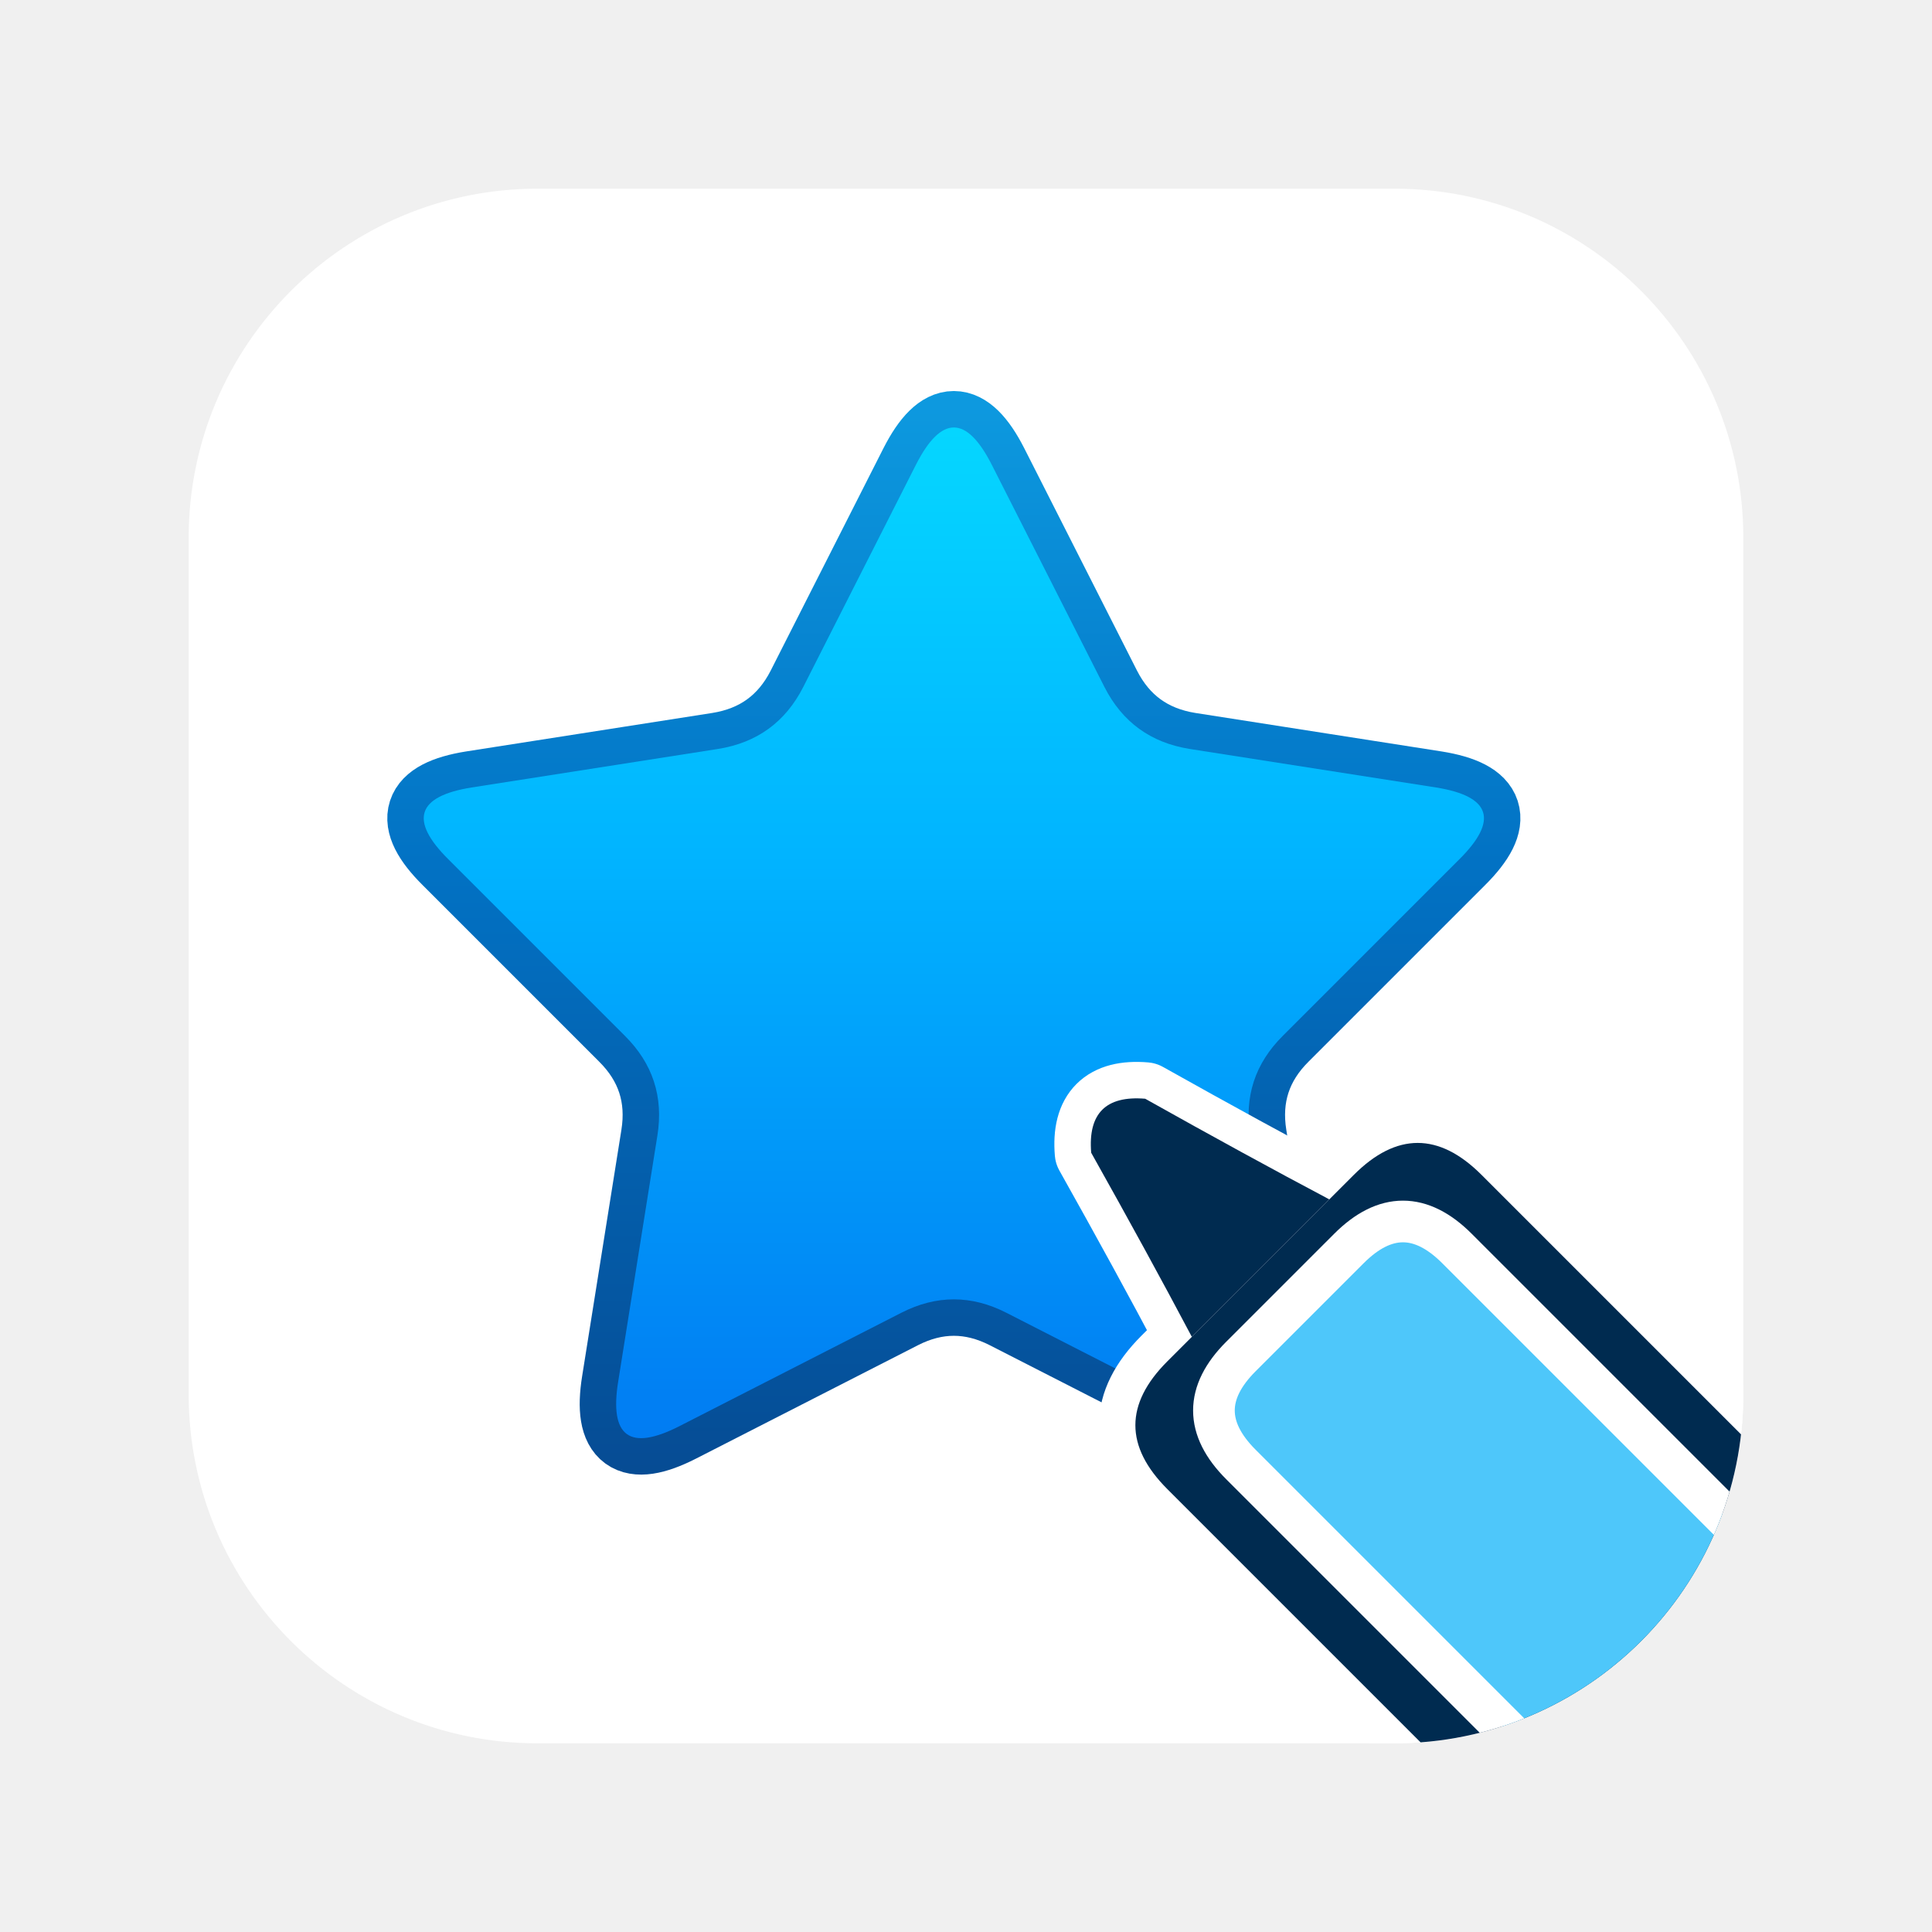
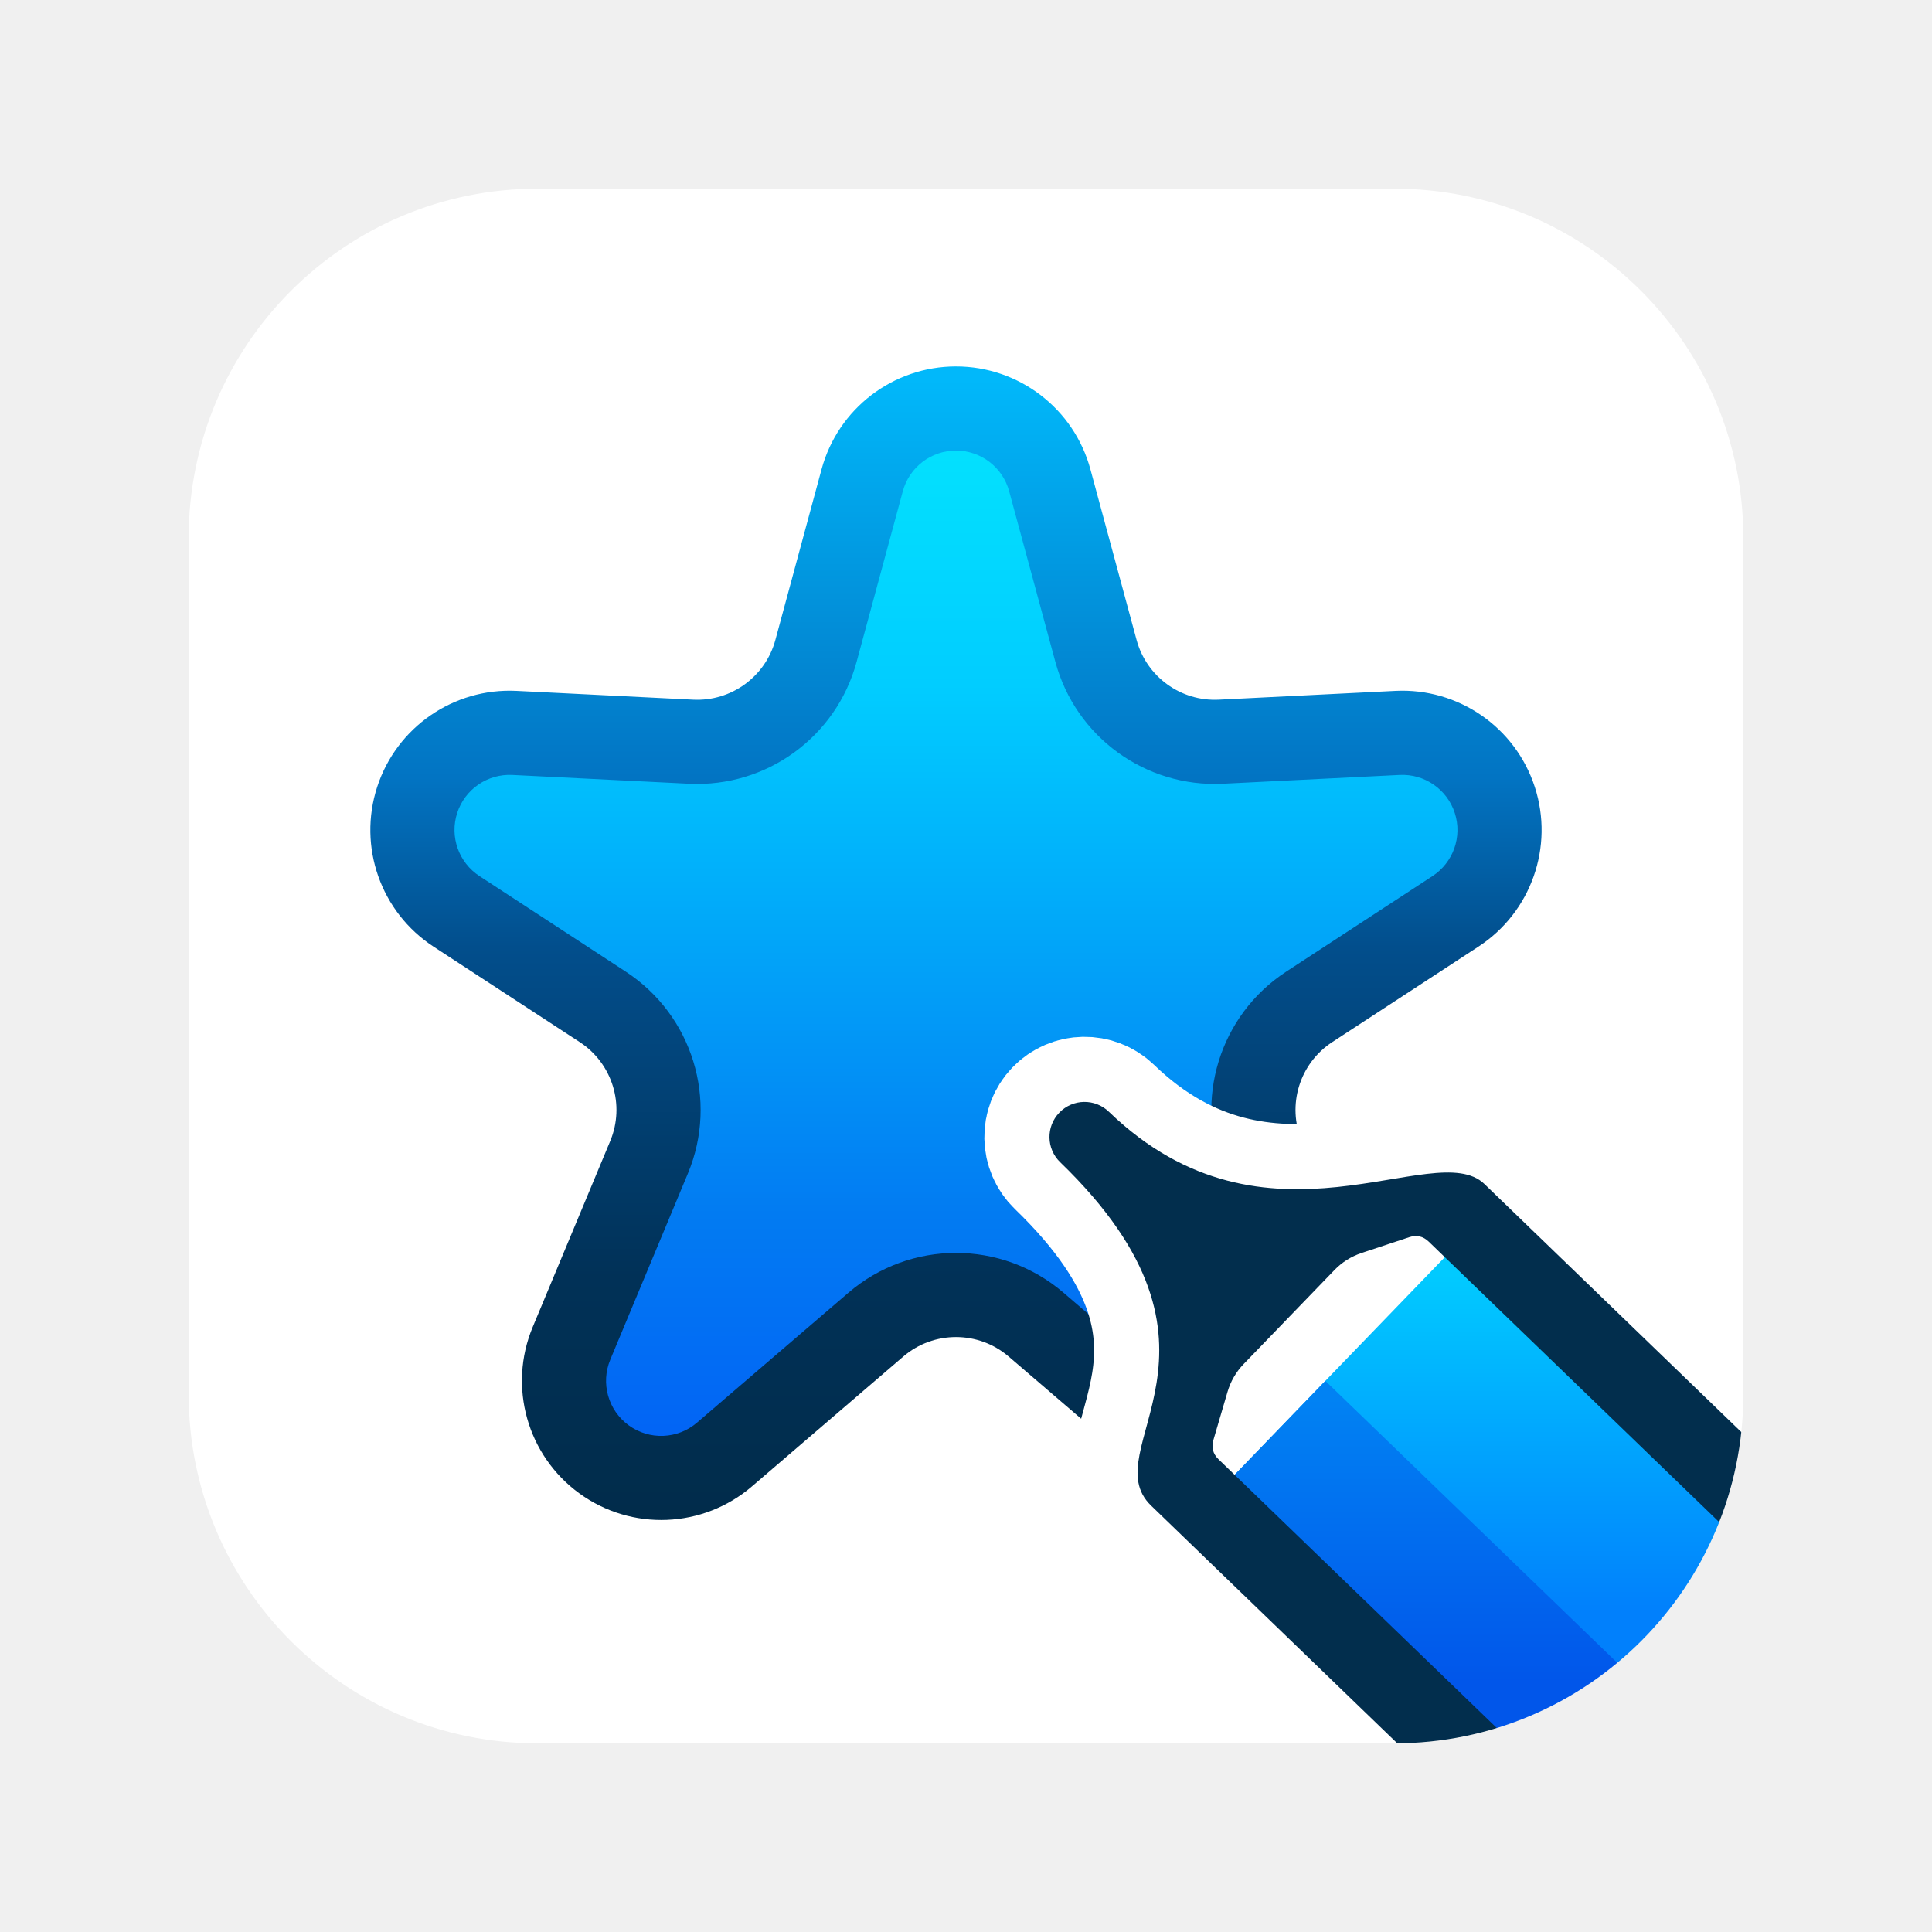
<svg xmlns="http://www.w3.org/2000/svg" width="512" height="512" viewBox="0 0 512 512">
  <defs>
-     <rect id="base" x="50" y="50" width="412" height="412" rx="92.5" />
-     <clipPath id="baseClip">
-       <rect x="50" y="50" width="412" height="412" rx="92.5" />
-     </clipPath>
-     <linearGradient id="starFill" x1="256" y1="80" x2="256" y2="448" gradientUnits="userSpaceOnUse">
-       <stop offset="0" stop-color="#06DCFF" />
-       <stop offset="0.39" stop-color="#01B4FF" />
-       <stop offset="1" stop-color="#0169EE" />
+     <mask id="base" maskUnits="userSpaceOnUse" x="0" y="0" width="512" height="512">
+       <rect x="50" y="50" width="412" height="412" rx="92.5" fill="#FFFFFF" />
+     </mask>
+     <linearGradient id="ring" x1="0" y1="100.67" x2="0" y2="401.59" gradientUnits="userSpaceOnUse">
+       <stop offset="0" stop-color="#01B8FA" />
+       <stop offset="0.35" stop-color="#0274C3" />
+       <stop offset="0.5" stop-color="#024E8C" />
+       <stop offset="0.79" stop-color="#013157" />
+       <stop offset="1" stop-color="#012C4B" />
    </linearGradient>
-     <linearGradient id="starStroke" x1="256" y1="70" x2="256" y2="460" gradientUnits="userSpaceOnUse">
-       <stop offset="0" stop-color="#0FA0E4" />
-       <stop offset="0.4" stop-color="#0272C4" />
-       <stop offset="1" stop-color="#073F84" />
+     <linearGradient id="fill" x1="0" y1="113.95" x2="0" y2="383.89" gradientUnits="userSpaceOnUse">
+       <stop offset="0" stop-color="#03E2FE" />
+       <stop offset="0.25" stop-color="#01CDFF" />
+       <stop offset="0.77" stop-color="#027BF2" />
+       <stop offset="1" stop-color="#0263F5" />
    </linearGradient>
-     <linearGradient id="bodyGrad" x1="345" y1="345" x2="480" y2="480" gradientUnits="userSpaceOnUse">
-       <stop offset="0" stop-color="#4EC7FA" />
-       <stop offset="0.25" stop-color="#26B4F8" />
-       <stop offset="0.55" stop-color="#0084EE" />
-       <stop offset="1" stop-color="#0A50D6" />
+     <linearGradient id="light" x1="0" y1="337.87" x2="0" y2="427.26" gradientUnits="userSpaceOnUse">
+       <stop offset="0" stop-color="#01CAFF" />
+       <stop offset="1" stop-color="#0180FC" />
+     </linearGradient>
+     <linearGradient id="dark" x1="0" y1="370.62" x2="0" y2="445.85" gradientUnits="userSpaceOnUse">
+       <stop offset="0" stop-color="#0182F3" />
+       <stop offset="1" stop-color="#0156EA" />
    </linearGradient>
  </defs>
-   <use href="#base" fill="#FFFFFF" />
-   <g clip-path="url(#baseClip)">
-     <g transform="translate(256 258) scale(0.92) translate(-256 -258)">
-       <path d="M 209.1 175.5 L 241.6 111.4 Q 252.5 90.0 263.4 111.4 L 295.9 175.5 Q 303.6 190.6 320.4 193.3 L 391.4 204.4 Q 415.1 208.2 398.1 225.1 L 347.3 275.9 Q 335.2 287.9 337.9 304.7 L 349.2 375.6 Q 353.0 399.3 331.6 388.4 L 267.6 355.7 Q 252.5 348.0 237.4 355.7 L 173.4 388.4 Q 152.0 399.3 155.8 375.6 L 167.1 304.7 Q 169.8 287.9 157.7 275.9 L 106.9 225.1 Q 89.9 208.2 113.6 204.4 L 184.6 193.3 Q 201.4 190.6 209.1 175.5 Z" fill="url(#starStroke)" stroke="url(#starStroke)" stroke-width="21" />
-       <path d="M 209.1 175.5 L 241.6 111.4 Q 252.5 90.0 263.4 111.4 L 295.9 175.5 Q 303.6 190.6 320.4 193.3 L 391.4 204.4 Q 415.1 208.2 398.1 225.1 L 347.3 275.9 Q 335.2 287.9 337.9 304.7 L 349.2 375.6 Q 353.0 399.3 331.6 388.4 L 267.6 355.7 Q 252.5 348.0 237.4 355.7 L 173.4 388.4 Q 152.0 399.3 155.8 375.6 L 167.1 304.7 Q 169.8 287.9 157.7 275.9 L 106.9 225.1 Q 89.9 208.2 113.6 204.4 L 184.6 193.3 Q 201.4 190.6 209.1 175.5 Z" fill="url(#starFill)" />
-       <g transform="translate(256 258) rotate(45)">
-         <g fill="#FFFFFF" stroke="#FFFFFF" stroke-width="21" stroke-linejoin="round">
-           <path d="M 62.0 -11.0 Q 94.0 -20.0 120.0 -28.0 L 120.0 28.0 Q 94.0 20.0 62.0 11.0 Q 49.0 0 62.0 -11.0 Z" />
-           <path d="M 120.0 -38.0 Q 120.0 -64.0 146.0 -64.0 L 350.0 -64.0 Q 376.0 -64.0 376.0 -38.0 L 376.0 38.0 Q 376.0 64.0 350.0 64.0 L 146.0 64.0 Q 120.0 64.0 120.0 38.0 Z" />
-         </g>
-         <g fill="#002B50">
-           <path d="M 62.0 -11.0 Q 94.0 -20.0 120.0 -28.0 L 120.0 28.0 Q 94.0 20.0 62.0 11.0 Q 49.0 0 62.0 -11.0 Z" />
-           <path d="M 120.0 -38.0 Q 120.0 -64.0 146.0 -64.0 L 350.0 -64.0 Q 376.0 -64.0 376.0 -38.0 L 376.0 38.0 Q 376.0 64.0 350.0 64.0 L 146.0 64.0 Q 120.0 64.0 120.0 38.0 Z" />
-         </g>
-         <path d="M 134.0 -22.0 Q 134.0 -44.0 156.0 -44.0 L 328.0 -44.0 Q 350.0 -44.0 350.0 -22.0 L 350.0 22.0 Q 350.0 44.0 328.0 44.0 L 156.0 44.0 Q 134.0 44.0 134.0 22.0 Z" fill="url(#bodyGrad)" stroke="#FFFFFF" stroke-width="12" />
-       </g>
-     </g>
+   <g mask="url(#base)">
+     <rect width="512" height="512" fill="#FFFFFF" />
+     <path d="M217.72 124.37A36.91 36.91 0 0 1 288.97 124.37L301.21 169.6A21.46 21.46 0 0 0 323 185.42L369.8 183.09A36.91 36.91 0 0 1 391.81 250.86L353.05 276.17A21.46 21.46 0 0 0 344.98 302.4L365.53 351.71A36.91 36.91 0 0 1 307.43 393.92L267.32 359.51A21.46 21.46 0 0 0 239.37 359.51L199.26 393.92A36.91 36.91 0 0 1 141.16 351.71L161.71 302.4A21.46 21.46 0 0 0 153.64 276.17L114.88 250.86A36.91 36.91 0 0 1 136.89 183.09L183.69 185.42A21.46 21.46 0 0 0 205.48 169.6Z" fill="url(#ring)" />
+     <path d="M239.25 130.2A14.6 14.6 0 0 1 267.44 130.2L279.69 175.43A43.77 43.77 0 0 0 324.11 207.7L370.91 205.37A14.6 14.6 0 0 1 379.62 232.18L340.85 257.5A43.77 43.77 0 0 0 324.39 310.98L344.95 360.3A14.6 14.6 0 0 1 321.96 377L281.84 342.58A43.77 43.77 0 0 0 224.85 342.58L184.73 377A14.6 14.6 0 0 1 161.74 360.3L182.3 310.98A43.77 43.77 0 0 0 165.84 257.5L127.07 232.18A14.6 14.6 0 0 1 135.78 205.37L182.58 207.7A43.77 43.77 0 0 0 227 175.43Z" fill="url(#fill)" />
+     <path d="M293.87 294.63C335.7 335.02 380.21 301.04 393.38 313.77L497.86 414.66L412.65 502.9L305.05 399C289.58 384.06 332.4 357.68 280.96 308A9.29 9.29 0 0 1 280.73 294.86A9.29 9.29 0 0 1 293.87 294.63Z" fill="#FFFFFF" stroke="#FFFFFF" stroke-width="34.52" stroke-linejoin="round" />
+     <path d="M369.37 315.19L387.26 332.46L326.64 395.24L308.75 377.96Z" fill="#FFFFFF" />
+     <path d="M385.35 330.62L485.56 427.39L424.94 490.17L324.73 393.39Z" fill="url(#light)" />
+     <path d="M351.23 365.95L451.44 462.73L424.94 490.17L324.73 393.39Z" fill="url(#dark)" />
+     <path d="M293.87 294.63C335.7 335.02 380.21 301.04 393.38 313.77L497.86 414.66L412.65 502.9L305.05 399C289.58 384.06 332.4 357.68 280.96 308A9.29 9.29 0 0 1 280.73 294.86A9.29 9.29 0 0 1 293.87 294.63ZM483.11 429.94L378.63 329.05Q376.4 326.89 373.46 327.87L360.87 332.04Q356.67 333.44 353.6 336.62L329.62 361.45Q326.55 364.63 325.3 368.88L321.57 381.6Q320.7 384.58 322.93 386.73L427.4 487.62Z" fill="#022E4D" fill-rule="evenodd" />
  </g>
</svg>
